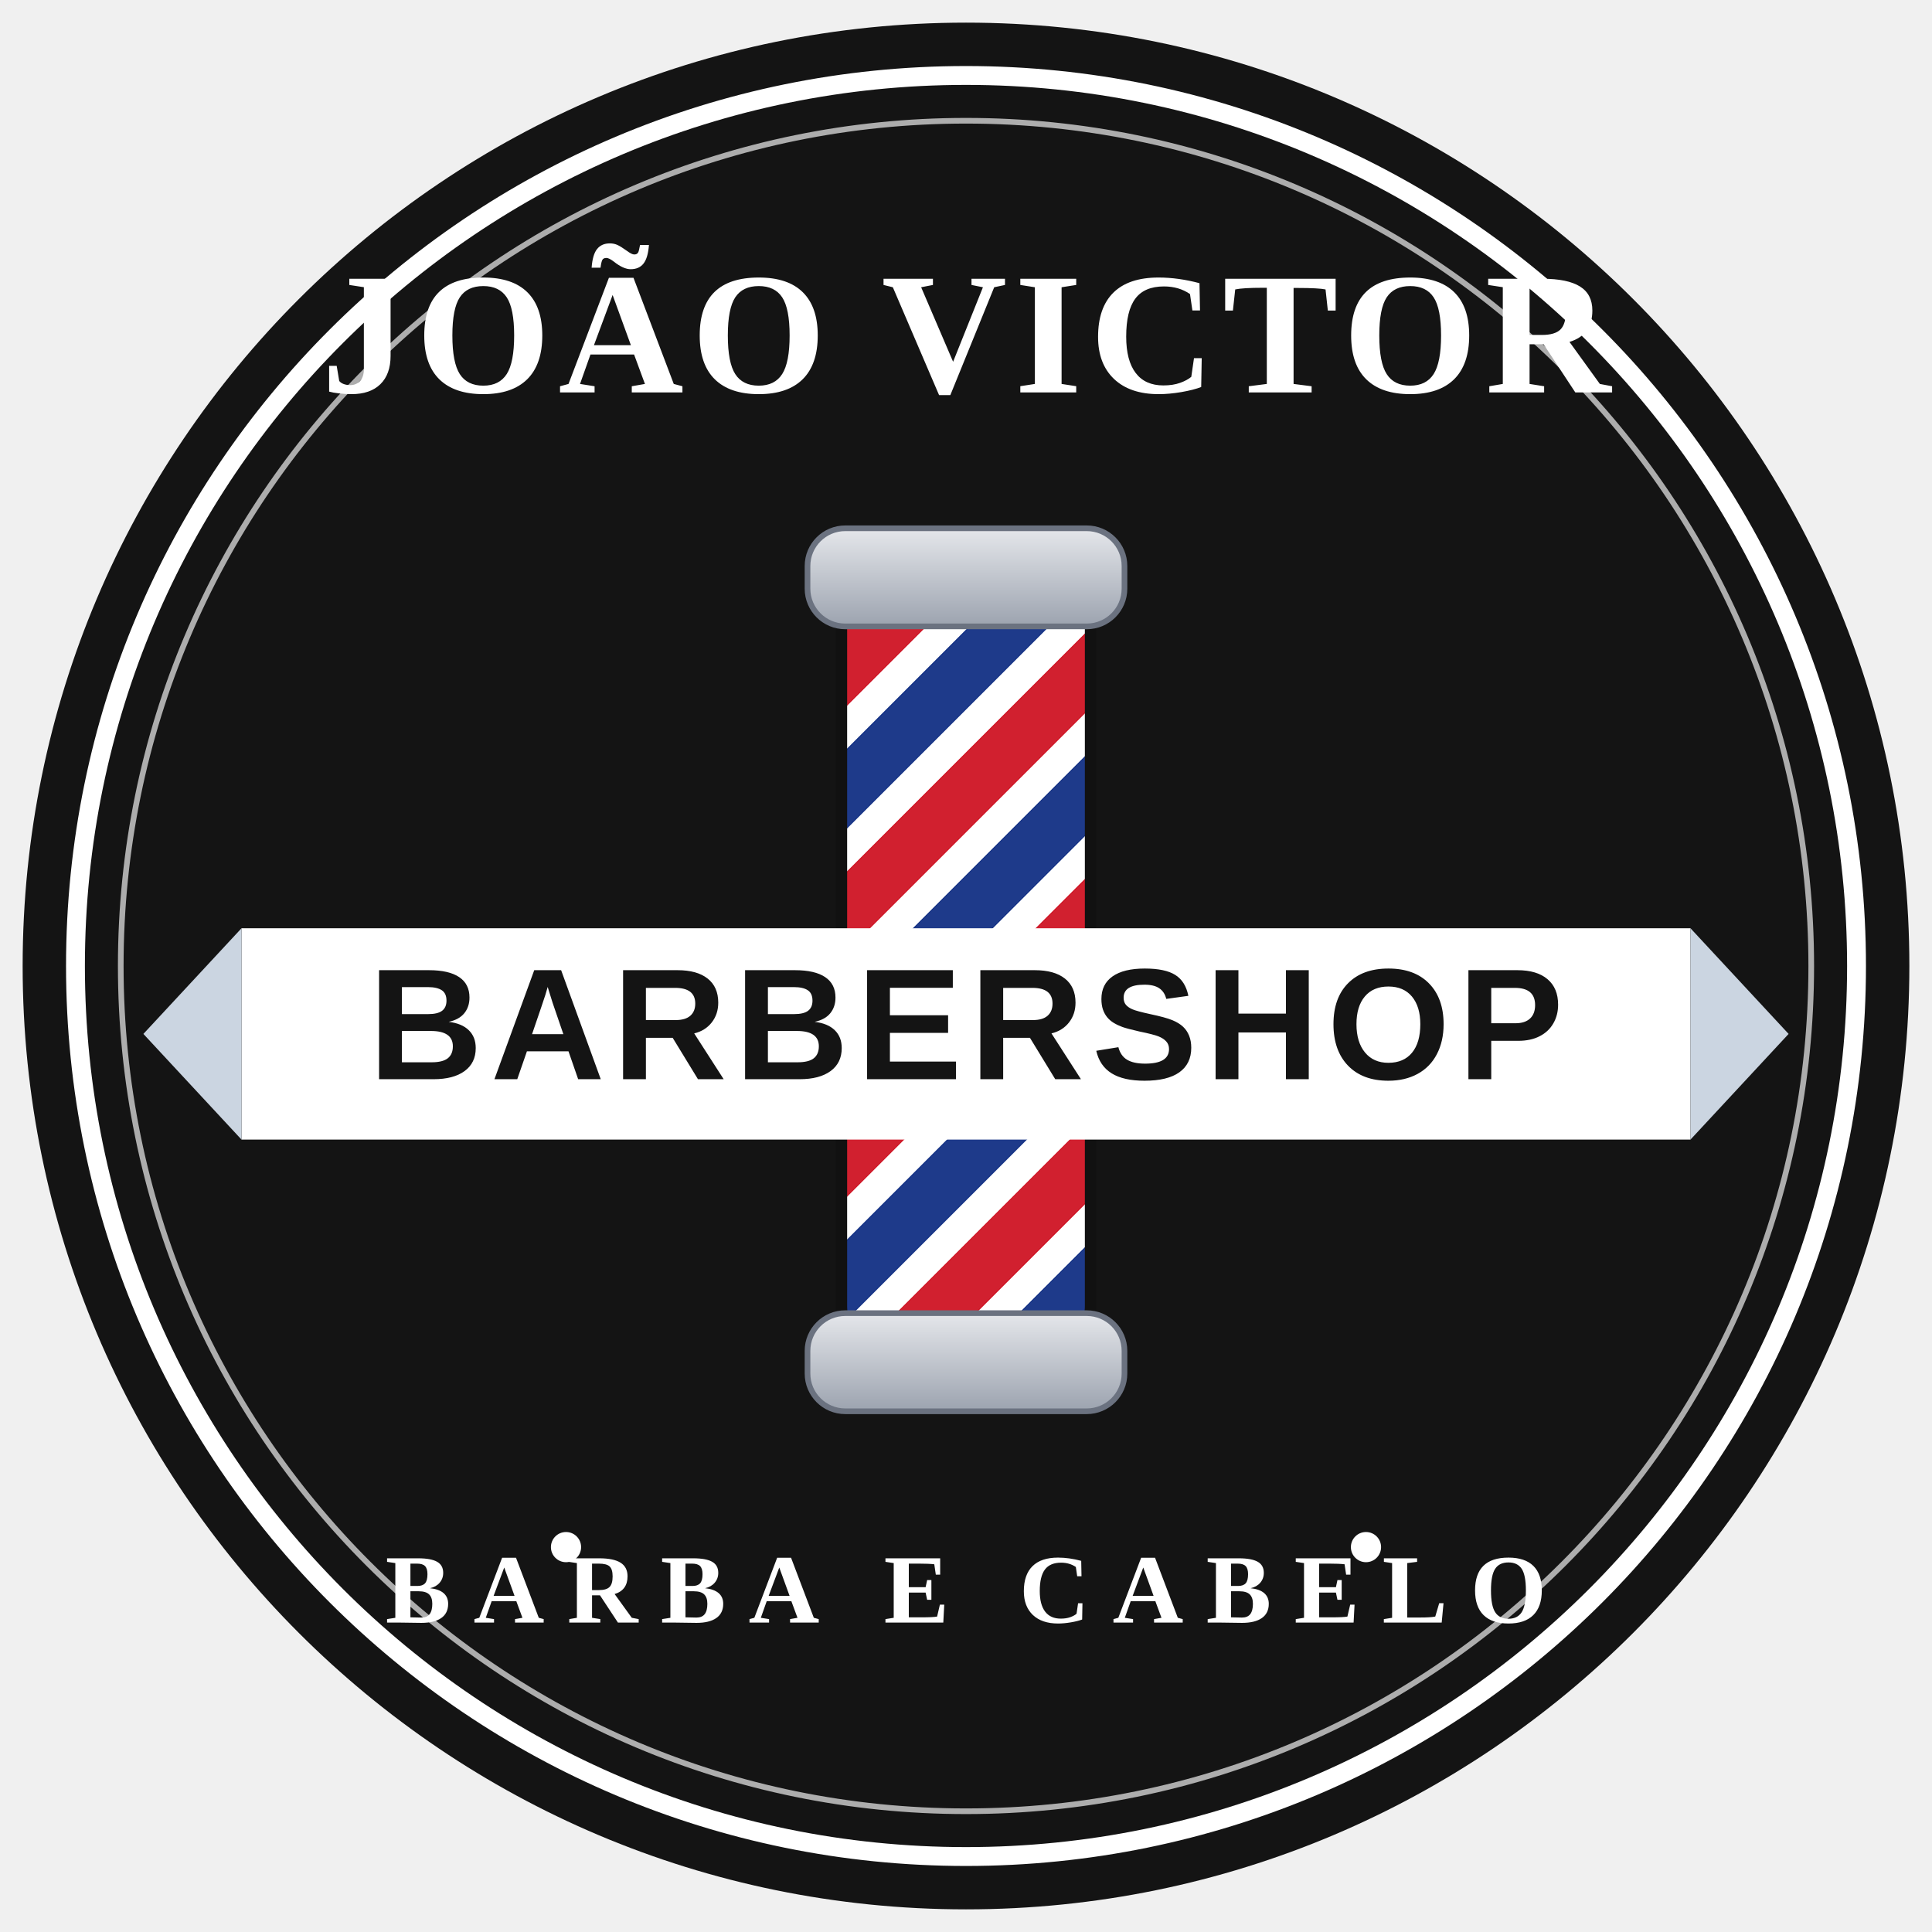
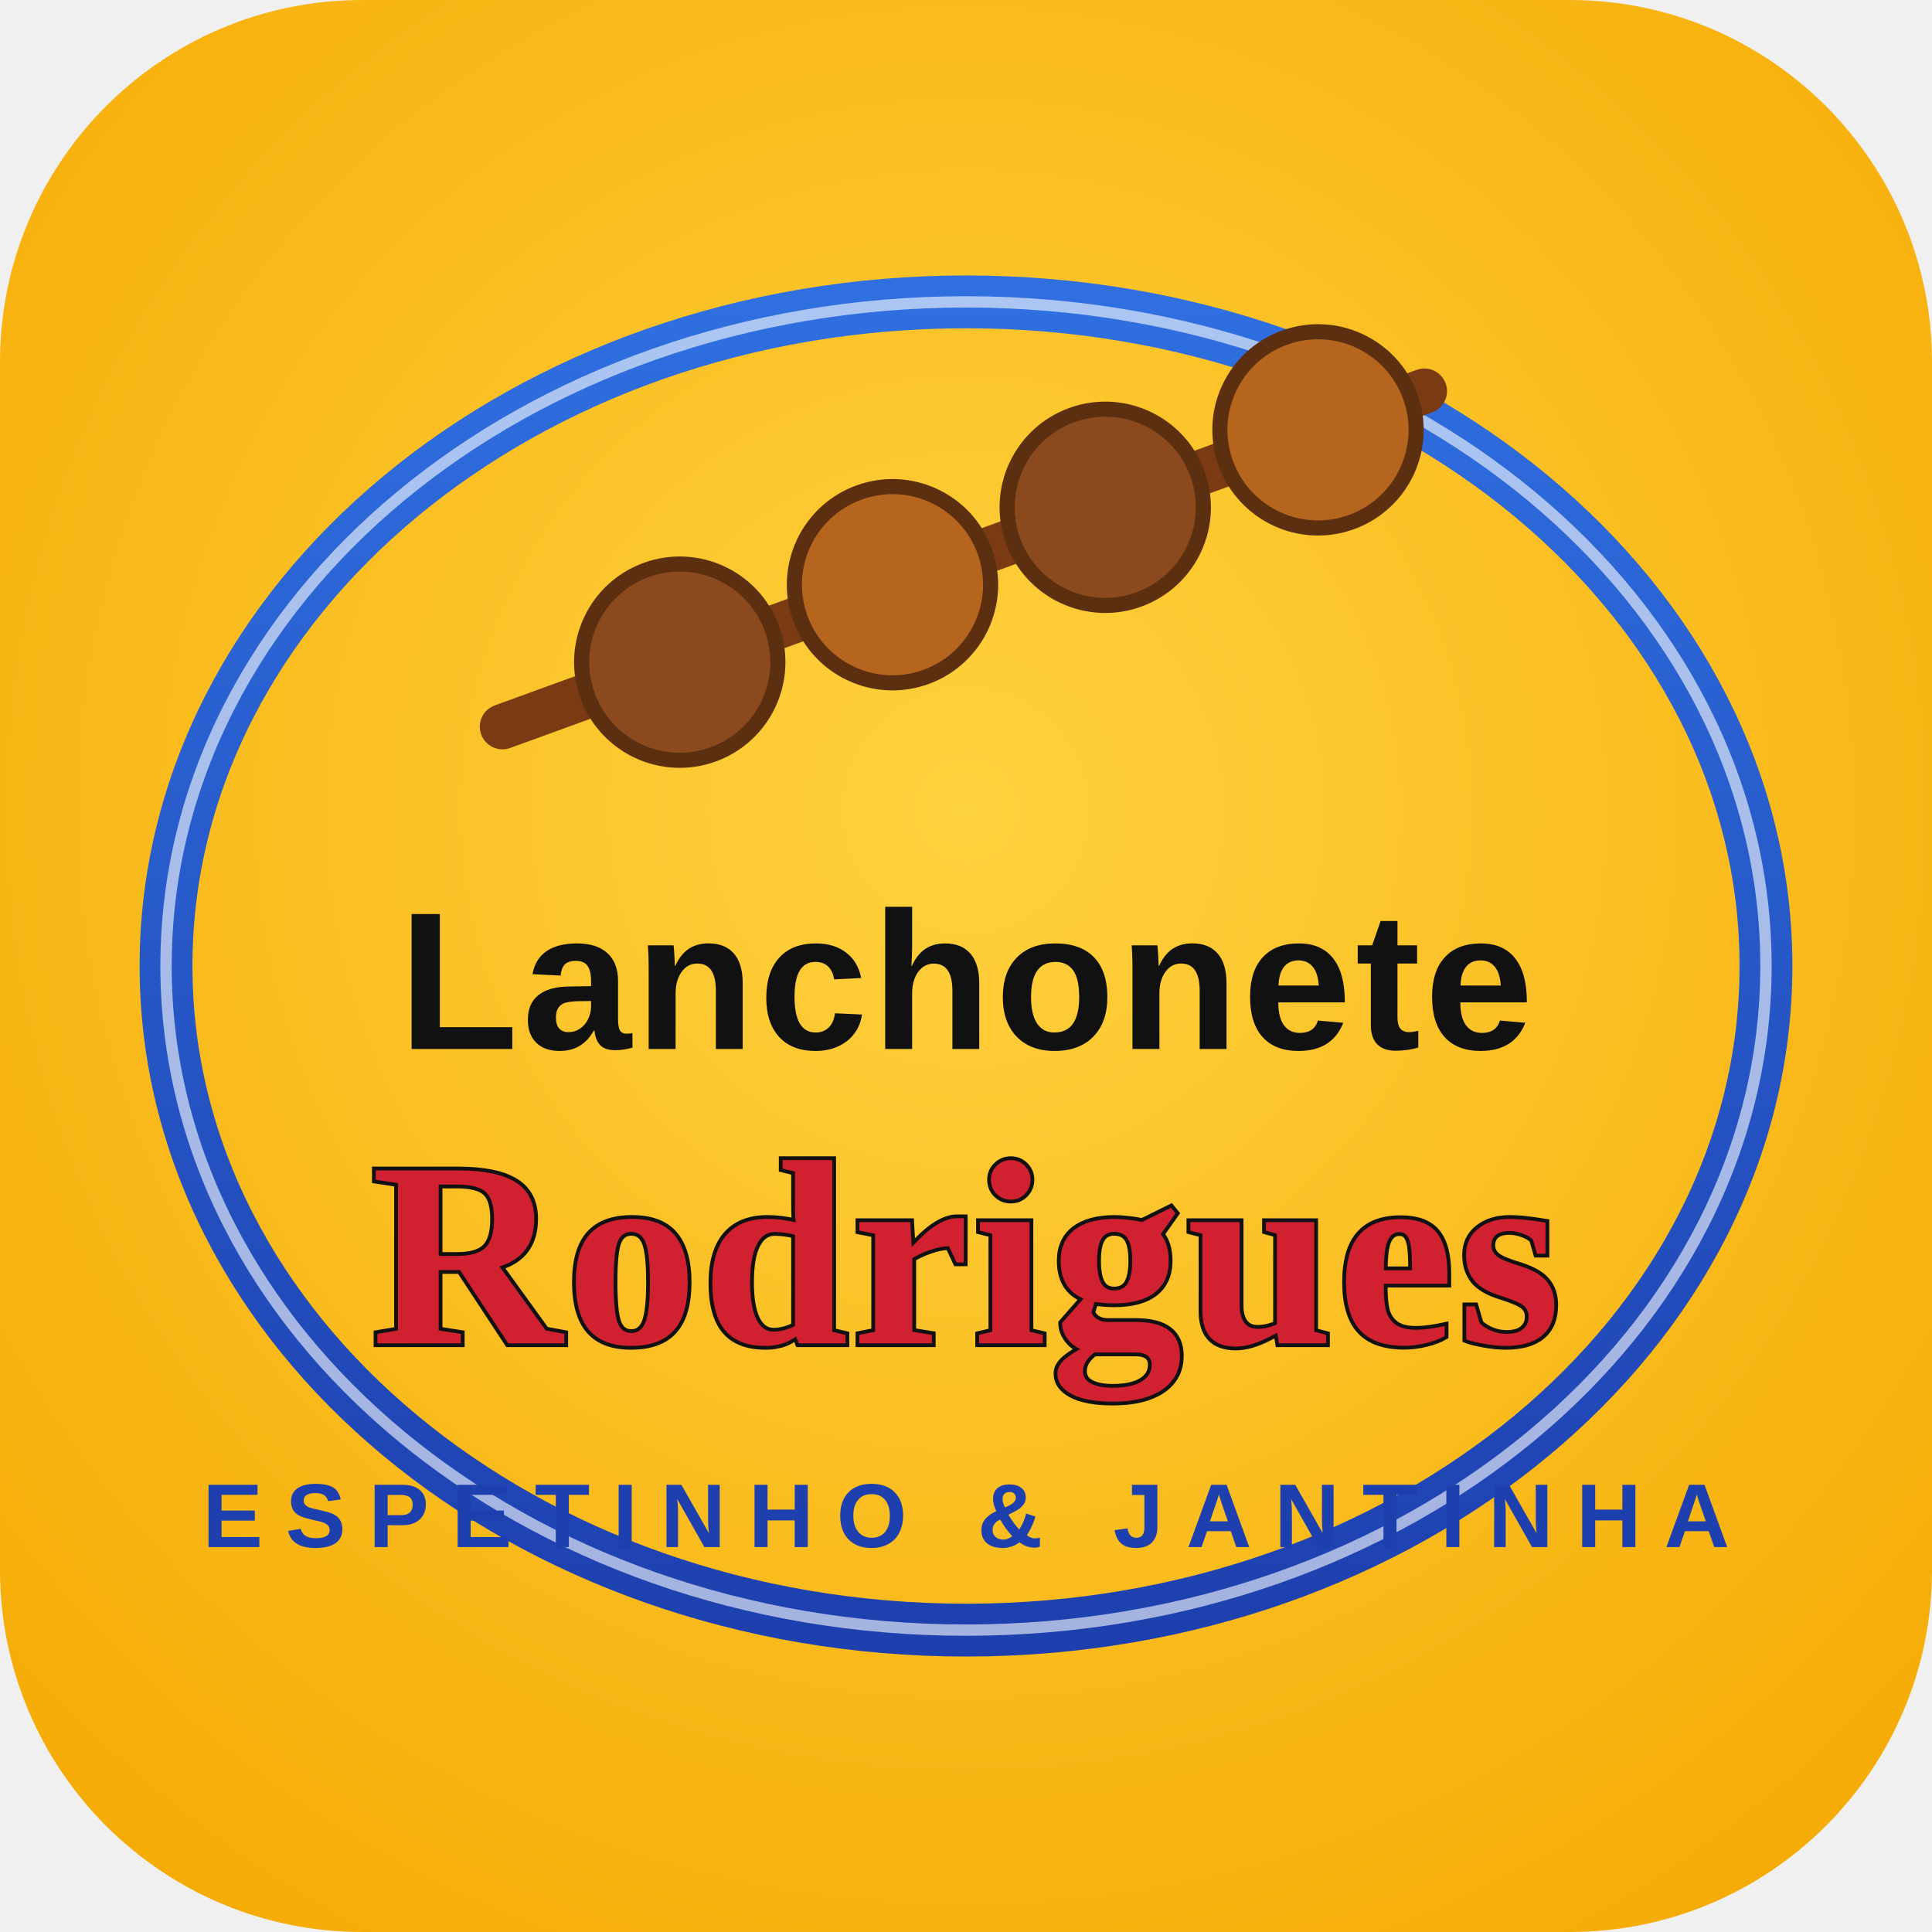
- <svg xmlns="http://www.w3.org/2000/svg" viewBox="0 0 512 512" width="512" height="512" role="img" aria-label="João Victor Barbershop">
+ <svg xmlns="http://www.w3.org/2000/svg" viewBox="0 0 512 512" width="512" height="512" role="img" aria-label="Lanchonete Rodrigues">
  <defs>
-     <pattern id="jvStripes" width="46" height="46" patternUnits="userSpaceOnUse" patternTransform="rotate(45)">
-       <rect width="46" height="46" fill="#ffffff" />
-       <rect width="15" height="46" fill="#d1202f" />
-       <rect x="23" width="15" height="46" fill="#1e3a8a" />
-     </pattern>
-     <linearGradient id="jvCap" x1="0" y1="0" x2="0" y2="1">
-       <stop offset="0" stop-color="#e5e7eb" />
-       <stop offset="1" stop-color="#9ca3af" />
+     <radialGradient id="lrBg" cx="50%" cy="42%" r="75%">
+       <stop offset="0" stop-color="#ffd23f" />
+       <stop offset="1" stop-color="#f5a800" />
+     </radialGradient>
+     <linearGradient id="lrOval" x1="0" y1="0" x2="0" y2="1">
+       <stop offset="0" stop-color="#2f6fe0" />
+       <stop offset="1" stop-color="#1e40af" />
    </linearGradient>
  </defs>
-   <circle cx="256" cy="256" r="250" fill="#141414" />
-   <circle cx="256" cy="256" r="236" fill="none" stroke="#ffffff" stroke-width="5" />
-   <circle cx="256" cy="256" r="224" fill="none" stroke="#ffffff" stroke-width="1.5" opacity="0.65" />
-   <text x="256" y="104" text-anchor="middle" fill="#ffffff" font-family="Georgia, 'Times New Roman', serif" font-size="46" font-weight="700" letter-spacing="2">JOÃO VICTOR</text>
-   <g>
-     <rect x="223" y="150" width="66" height="212" rx="16" fill="url(#jvStripes)" />
-     <rect x="223" y="150" width="66" height="212" rx="16" fill="none" stroke="#111111" stroke-width="3" />
-     <rect x="214" y="140" width="84" height="26" rx="10" fill="url(#jvCap)" stroke="#6b7280" stroke-width="1.5" />
-     <rect x="214" y="348" width="84" height="26" rx="10" fill="url(#jvCap)" stroke="#6b7280" stroke-width="1.5" />
+   <rect x="0" y="0" width="512" height="512" rx="96" fill="url(#lrBg)" />
+   <ellipse cx="256" cy="256" rx="212" ry="176" fill="none" stroke="url(#lrOval)" stroke-width="14" />
+   <ellipse cx="256" cy="256" rx="212" ry="176" fill="none" stroke="#ffffff" stroke-width="3" opacity="0.6" />
+   <g transform="rotate(-20 256 150)">
+     <rect x="120" y="142" width="272" height="12" rx="6" fill="#7a3b12" />
+     <circle cx="176" cy="148" r="26" fill="#8a4a1e" stroke="#5b2f10" stroke-width="4" />
+     <circle cx="236" cy="148" r="26" fill="#b5651d" stroke="#5b2f10" stroke-width="4" />
+     <circle cx="296" cy="148" r="26" fill="#8a4a1e" stroke="#5b2f10" stroke-width="4" />
+     <circle cx="356" cy="148" r="26" fill="#b5651d" stroke="#5b2f10" stroke-width="4" />
  </g>
-   <g>
-     <path d="M64 246 h384 v56 h-384 z" fill="#ffffff" />
-     <path d="M64 246 l-26 28 l26 28 z" fill="#cbd5e1" />
-     <path d="M448 246 l26 28 l-26 28 z" fill="#cbd5e1" />
-     <text x="256" y="286" text-anchor="middle" fill="#141414" font-family="'Arial Black', Arial, sans-serif" font-size="42" font-weight="900" letter-spacing="2">BARBERSHOP</text>
-   </g>
-   <text x="256" y="430" text-anchor="middle" fill="#ffffff" font-family="Georgia, 'Times New Roman', serif" font-size="26" font-weight="700" letter-spacing="6">BARBA E CABELO</text>
-   <circle cx="150" cy="410" r="4" fill="#ffffff" />
-   <circle cx="362" cy="410" r="4" fill="#ffffff" />
+   <text x="256" y="278" text-anchor="middle" fill="#111111" font-family="'Arial Black', Arial, sans-serif" font-size="52" font-weight="900" letter-spacing="1">Lanchonete</text>
+   <text x="256" y="356" text-anchor="middle" fill="#d1202f" stroke="#111111" stroke-width="2" font-family="Georgia, 'Times New Roman', serif" font-size="70" font-weight="700" letter-spacing="1" paint-order="stroke fill">Rodrigues</text>
+   <text x="256" y="410" text-anchor="middle" fill="#1e40af" font-family="'Arial Black', Arial, sans-serif" font-size="24" font-weight="800" letter-spacing="6">ESPETINHO &amp; JANTINHA</text>
</svg>
